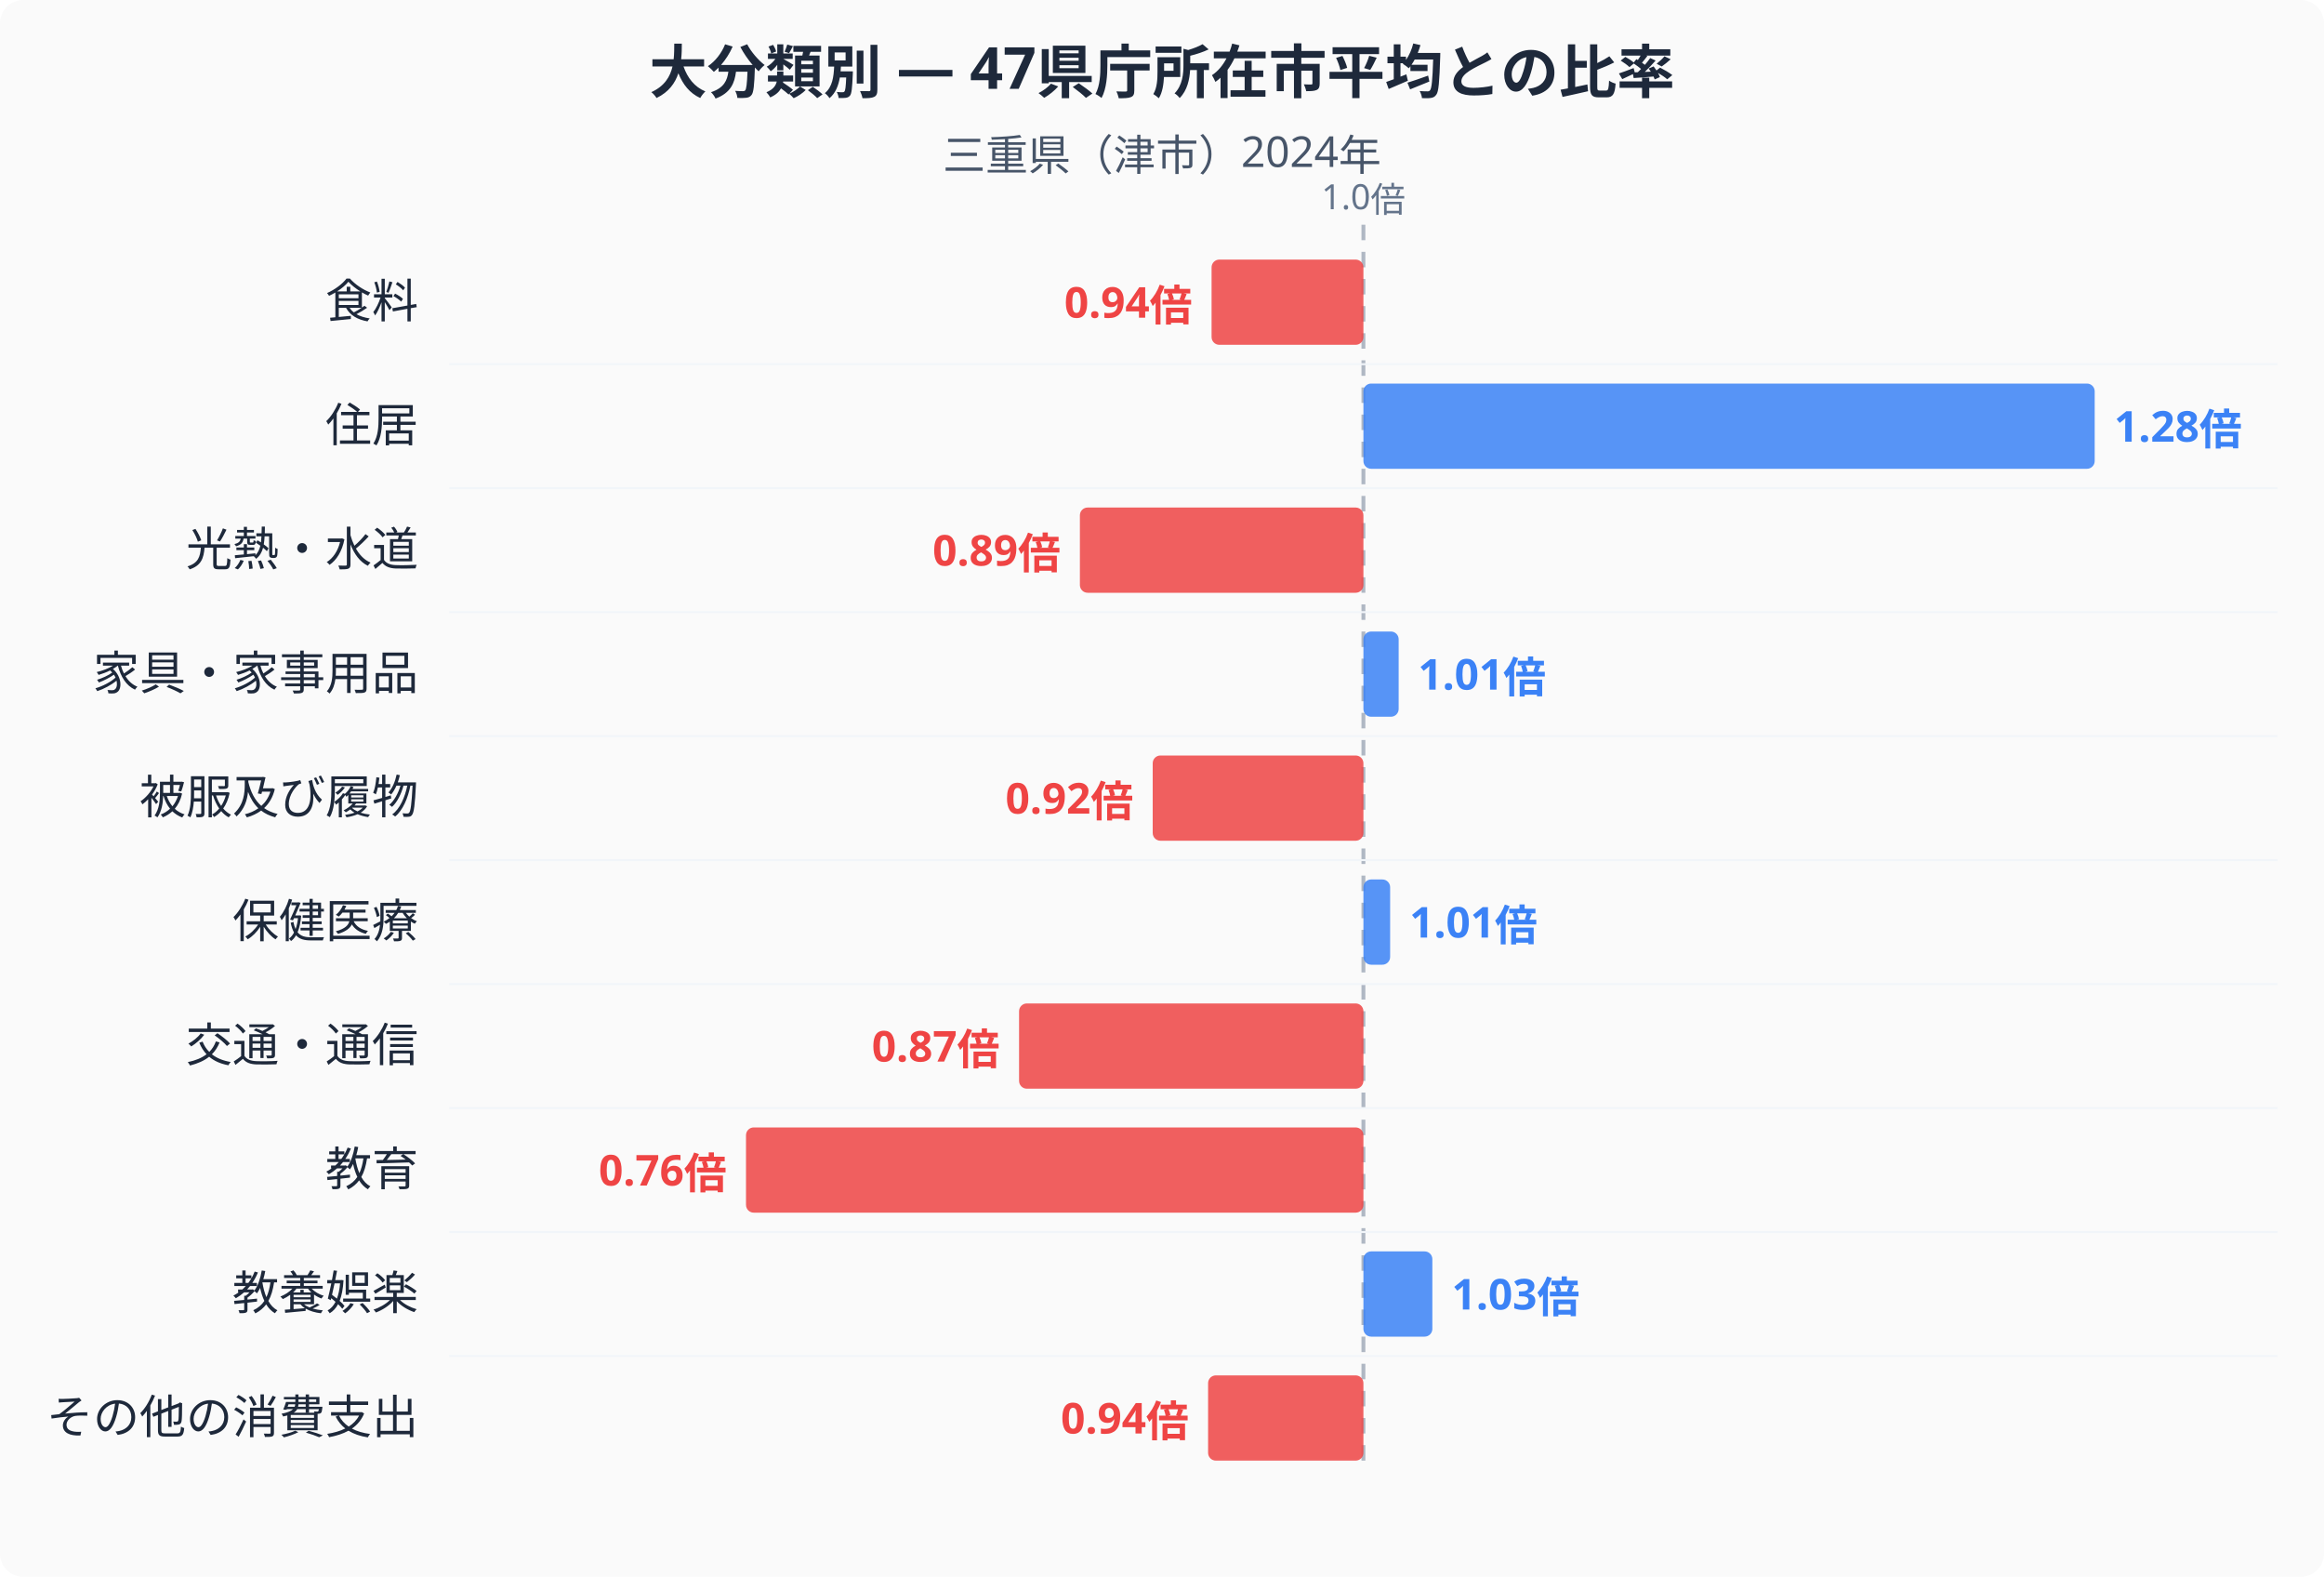
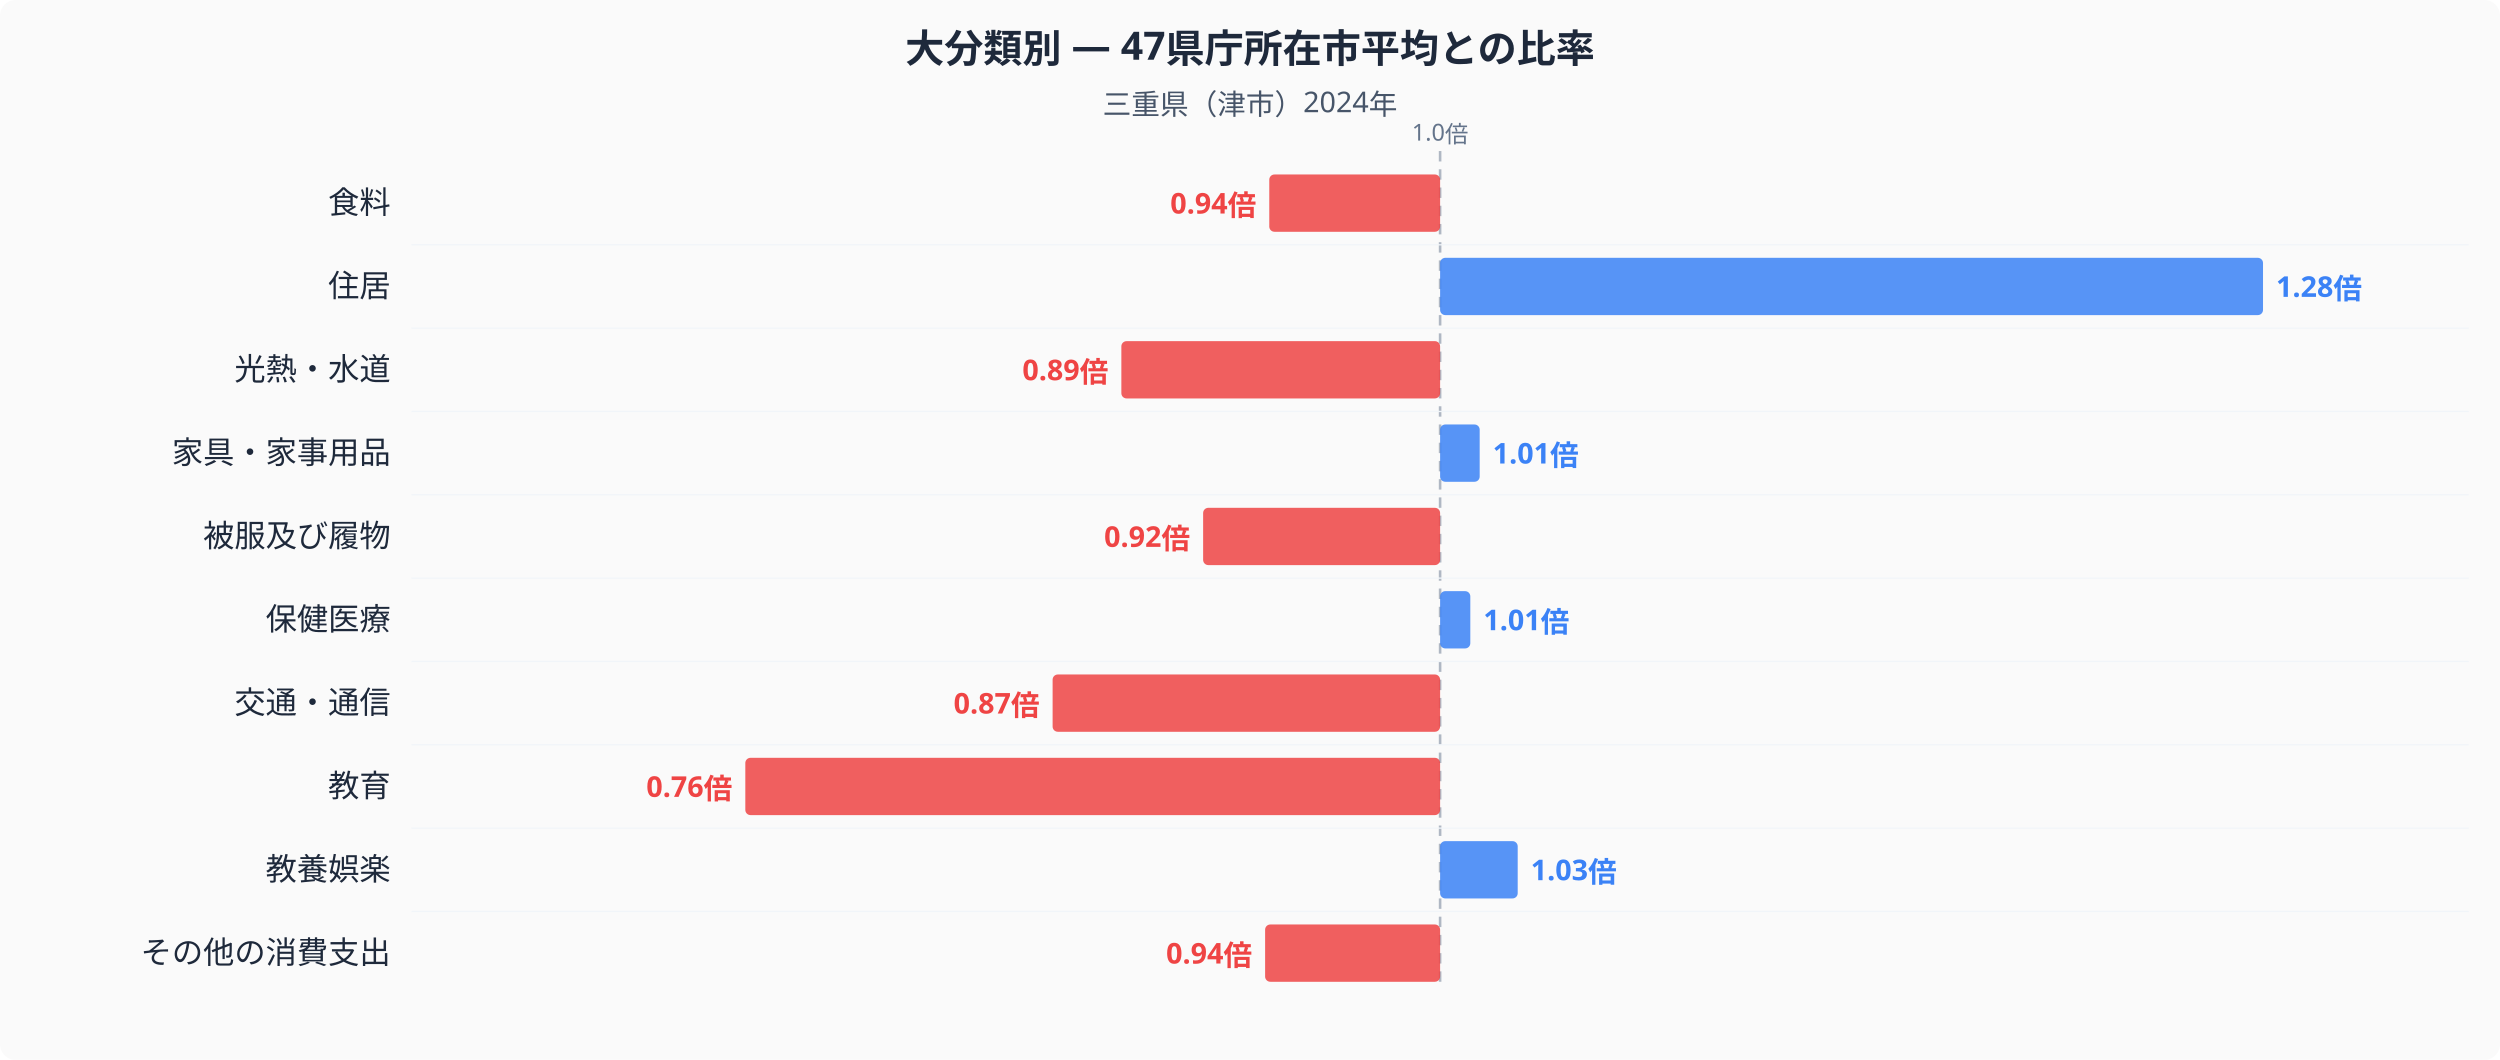
- <svg xmlns="http://www.w3.org/2000/svg" viewBox="0 0 600 407" role="img" aria-label="三重県の大分類別支出比率">
+ <svg xmlns="http://www.w3.org/2000/svg" viewBox="0 0 960 407" role="img" aria-label="三重県の大分類別支出比率">
  <style>text{font-family:'Hiragino Sans', 'Noto Sans JP', sans-serif}</style>
-   <rect width="600" height="407" fill="#fafafa" rx="6" />
-   <text x="300" y="24" text-anchor="middle" font-size="15" font-weight="bold" fill="#1e293b">大分類別 — 47県庁所在市平均との比率</text>
-   <text x="300" y="44" text-anchor="middle" font-size="11" fill="#475569">三重県（津市）2024年</text>
-   <line x1="352" y1="58" x2="352" y2="378" stroke="#64748b" stroke-width="1" stroke-dasharray="4,3" opacity="0.5" />
-   <text x="352" y="54" text-anchor="middle" font-size="9" fill="#64748b">1.0倍</text>
-   <rect x="312.8" y="67" width="39.2" height="22" fill="#ef4444" rx="2" opacity="0.85" />
-   <text x="108" y="82" text-anchor="end" font-size="12" fill="#1e293b">食料</text>
-   <text x="307.8" y="82" text-anchor="end" font-size="11" font-weight="bold" fill="#ef4444">0.94倍</text>
-   <line x1="116" y1="94" x2="588" y2="94" stroke="#f1f5f9" stroke-width="0.5" />
-   <rect x="352" y="99" width="188.8" height="22" fill="#3b82f6" rx="2" opacity="0.85" />
-   <text x="108" y="114" text-anchor="end" font-size="12" fill="#1e293b">住居</text>
-   <text x="545.8" y="114" text-anchor="start" font-size="11" font-weight="bold" fill="#3b82f6">1.28倍</text>
-   <line x1="116" y1="126" x2="588" y2="126" stroke="#f1f5f9" stroke-width="0.5" />
-   <rect x="278.8" y="131" width="73.2" height="22" fill="#ef4444" rx="2" opacity="0.85" />
-   <text x="108" y="146" text-anchor="end" font-size="12" fill="#1e293b">光熱・水道</text>
-   <text x="273.8" y="146" text-anchor="end" font-size="11" font-weight="bold" fill="#ef4444">0.89倍</text>
-   <line x1="116" y1="158" x2="588" y2="158" stroke="#f1f5f9" stroke-width="0.5" />
-   <rect x="352" y="163" width="9.1" height="22" fill="#3b82f6" rx="2" opacity="0.85" />
-   <text x="108" y="178" text-anchor="end" font-size="12" fill="#1e293b">家具・家事用品</text>
-   <text x="366.1" y="178" text-anchor="start" font-size="11" font-weight="bold" fill="#3b82f6">1.01倍</text>
-   <line x1="116" y1="190" x2="588" y2="190" stroke="#f1f5f9" stroke-width="0.5" />
-   <rect x="297.6" y="195" width="54.4" height="22" fill="#ef4444" rx="2" opacity="0.85" />
-   <text x="108" y="210" text-anchor="end" font-size="12" fill="#1e293b">被服及び履物</text>
-   <text x="292.6" y="210" text-anchor="end" font-size="11" font-weight="bold" fill="#ef4444">0.92倍</text>
-   <line x1="116" y1="222" x2="588" y2="222" stroke="#f1f5f9" stroke-width="0.5" />
-   <rect x="352" y="227" width="6.9" height="22" fill="#3b82f6" rx="2" opacity="0.85" />
-   <text x="108" y="242" text-anchor="end" font-size="12" fill="#1e293b">保健医療</text>
-   <text x="363.9" y="242" text-anchor="start" font-size="11" font-weight="bold" fill="#3b82f6">1.01倍</text>
-   <line x1="116" y1="254" x2="588" y2="254" stroke="#f1f5f9" stroke-width="0.5" />
-   <rect x="263.1" y="259" width="88.9" height="22" fill="#ef4444" rx="2" opacity="0.85" />
-   <text x="108" y="274" text-anchor="end" font-size="12" fill="#1e293b">交通・通信</text>
-   <text x="258.1" y="274" text-anchor="end" font-size="11" font-weight="bold" fill="#ef4444">0.87倍</text>
-   <line x1="116" y1="286" x2="588" y2="286" stroke="#f1f5f9" stroke-width="0.5" />
-   <rect x="192.6" y="291" width="159.4" height="22" fill="#ef4444" rx="2" opacity="0.85" />
-   <text x="108" y="306" text-anchor="end" font-size="12" fill="#1e293b">教育</text>
-   <text x="187.6" y="306" text-anchor="end" font-size="11" font-weight="bold" fill="#ef4444">0.76倍</text>
-   <line x1="116" y1="318" x2="588" y2="318" stroke="#f1f5f9" stroke-width="0.5" />
-   <rect x="352" y="323" width="17.8" height="22" fill="#3b82f6" rx="2" opacity="0.85" />
-   <text x="108" y="338" text-anchor="end" font-size="12" fill="#1e293b">教養娯楽</text>
-   <text x="374.8" y="338" text-anchor="start" font-size="11" font-weight="bold" fill="#3b82f6">1.03倍</text>
-   <line x1="116" y1="350" x2="588" y2="350" stroke="#f1f5f9" stroke-width="0.5" />
-   <rect x="311.9" y="355" width="40.1" height="22" fill="#ef4444" rx="2" opacity="0.85" />
-   <text x="108" y="370" text-anchor="end" font-size="12" fill="#1e293b">その他の消費支出</text>
-   <text x="306.9" y="370" text-anchor="end" font-size="11" font-weight="bold" fill="#ef4444">0.94倍</text>
+   <rect width="960" height="407" fill="#fafafa" rx="6" />
+   <text x="480" y="24" text-anchor="middle" font-size="15" font-weight="bold" fill="#1e293b">大分類別 — 47県庁所在市平均との比率</text>
+   <text x="480" y="44" text-anchor="middle" font-size="11" fill="#475569">三重県（津市）2024年</text>
+   <line x1="553" y1="58" x2="553" y2="378" stroke="#64748b" stroke-width="1" stroke-dasharray="4,3" opacity="0.5" />
+   <text x="553" y="54" text-anchor="middle" font-size="9" fill="#64748b">1.0倍</text>
+   <rect x="487.4" y="67" width="65.6" height="22" fill="#ef4444" rx="2" opacity="0.85" />
+   <text x="150" y="82" text-anchor="end" font-size="12" fill="#1e293b">食料</text>
+   <text x="482.4" y="82" text-anchor="end" font-size="11" font-weight="bold" fill="#ef4444">0.94倍</text>
+   <line x1="158" y1="94" x2="948" y2="94" stroke="#f1f5f9" stroke-width="0.5" />
+   <rect x="553" y="99" width="316" height="22" fill="#3b82f6" rx="2" opacity="0.85" />
+   <text x="150" y="114" text-anchor="end" font-size="12" fill="#1e293b">住居</text>
+   <text x="874" y="114" text-anchor="start" font-size="11" font-weight="bold" fill="#3b82f6">1.28倍</text>
+   <line x1="158" y1="126" x2="948" y2="126" stroke="#f1f5f9" stroke-width="0.5" />
+   <rect x="430.6" y="131" width="122.4" height="22" fill="#ef4444" rx="2" opacity="0.85" />
+   <text x="150" y="146" text-anchor="end" font-size="12" fill="#1e293b">光熱・水道</text>
+   <text x="425.6" y="146" text-anchor="end" font-size="11" font-weight="bold" fill="#ef4444">0.89倍</text>
+   <line x1="158" y1="158" x2="948" y2="158" stroke="#f1f5f9" stroke-width="0.5" />
+   <rect x="553" y="163" width="15.2" height="22" fill="#3b82f6" rx="2" opacity="0.85" />
+   <text x="150" y="178" text-anchor="end" font-size="12" fill="#1e293b">家具・家事用品</text>
+   <text x="573.2" y="178" text-anchor="start" font-size="11" font-weight="bold" fill="#3b82f6">1.01倍</text>
+   <line x1="158" y1="190" x2="948" y2="190" stroke="#f1f5f9" stroke-width="0.5" />
+   <rect x="462" y="195" width="91" height="22" fill="#ef4444" rx="2" opacity="0.85" />
+   <text x="150" y="210" text-anchor="end" font-size="12" fill="#1e293b">被服及び履物</text>
+   <text x="457" y="210" text-anchor="end" font-size="11" font-weight="bold" fill="#ef4444">0.92倍</text>
+   <line x1="158" y1="222" x2="948" y2="222" stroke="#f1f5f9" stroke-width="0.5" />
+   <rect x="553" y="227" width="11.6" height="22" fill="#3b82f6" rx="2" opacity="0.85" />
+   <text x="150" y="242" text-anchor="end" font-size="12" fill="#1e293b">保健医療</text>
+   <text x="569.6" y="242" text-anchor="start" font-size="11" font-weight="bold" fill="#3b82f6">1.01倍</text>
+   <line x1="158" y1="254" x2="948" y2="254" stroke="#f1f5f9" stroke-width="0.5" />
+   <rect x="404.2" y="259" width="148.8" height="22" fill="#ef4444" rx="2" opacity="0.85" />
+   <text x="150" y="274" text-anchor="end" font-size="12" fill="#1e293b">交通・通信</text>
+   <text x="399.2" y="274" text-anchor="end" font-size="11" font-weight="bold" fill="#ef4444">0.87倍</text>
+   <line x1="158" y1="286" x2="948" y2="286" stroke="#f1f5f9" stroke-width="0.5" />
+   <rect x="286.2" y="291" width="266.8" height="22" fill="#ef4444" rx="2" opacity="0.85" />
+   <text x="150" y="306" text-anchor="end" font-size="12" fill="#1e293b">教育</text>
+   <text x="281.2" y="306" text-anchor="end" font-size="11" font-weight="bold" fill="#ef4444">0.76倍</text>
+   <line x1="158" y1="318" x2="948" y2="318" stroke="#f1f5f9" stroke-width="0.5" />
+   <rect x="553" y="323" width="29.8" height="22" fill="#3b82f6" rx="2" opacity="0.85" />
+   <text x="150" y="338" text-anchor="end" font-size="12" fill="#1e293b">教養娯楽</text>
+   <text x="587.8" y="338" text-anchor="start" font-size="11" font-weight="bold" fill="#3b82f6">1.03倍</text>
+   <line x1="158" y1="350" x2="948" y2="350" stroke="#f1f5f9" stroke-width="0.5" />
+   <rect x="485.8" y="355" width="67.2" height="22" fill="#ef4444" rx="2" opacity="0.85" />
+   <text x="150" y="370" text-anchor="end" font-size="12" fill="#1e293b">その他の消費支出</text>
+   <text x="480.8" y="370" text-anchor="end" font-size="11" font-weight="bold" fill="#ef4444">0.94倍</text>
</svg>
